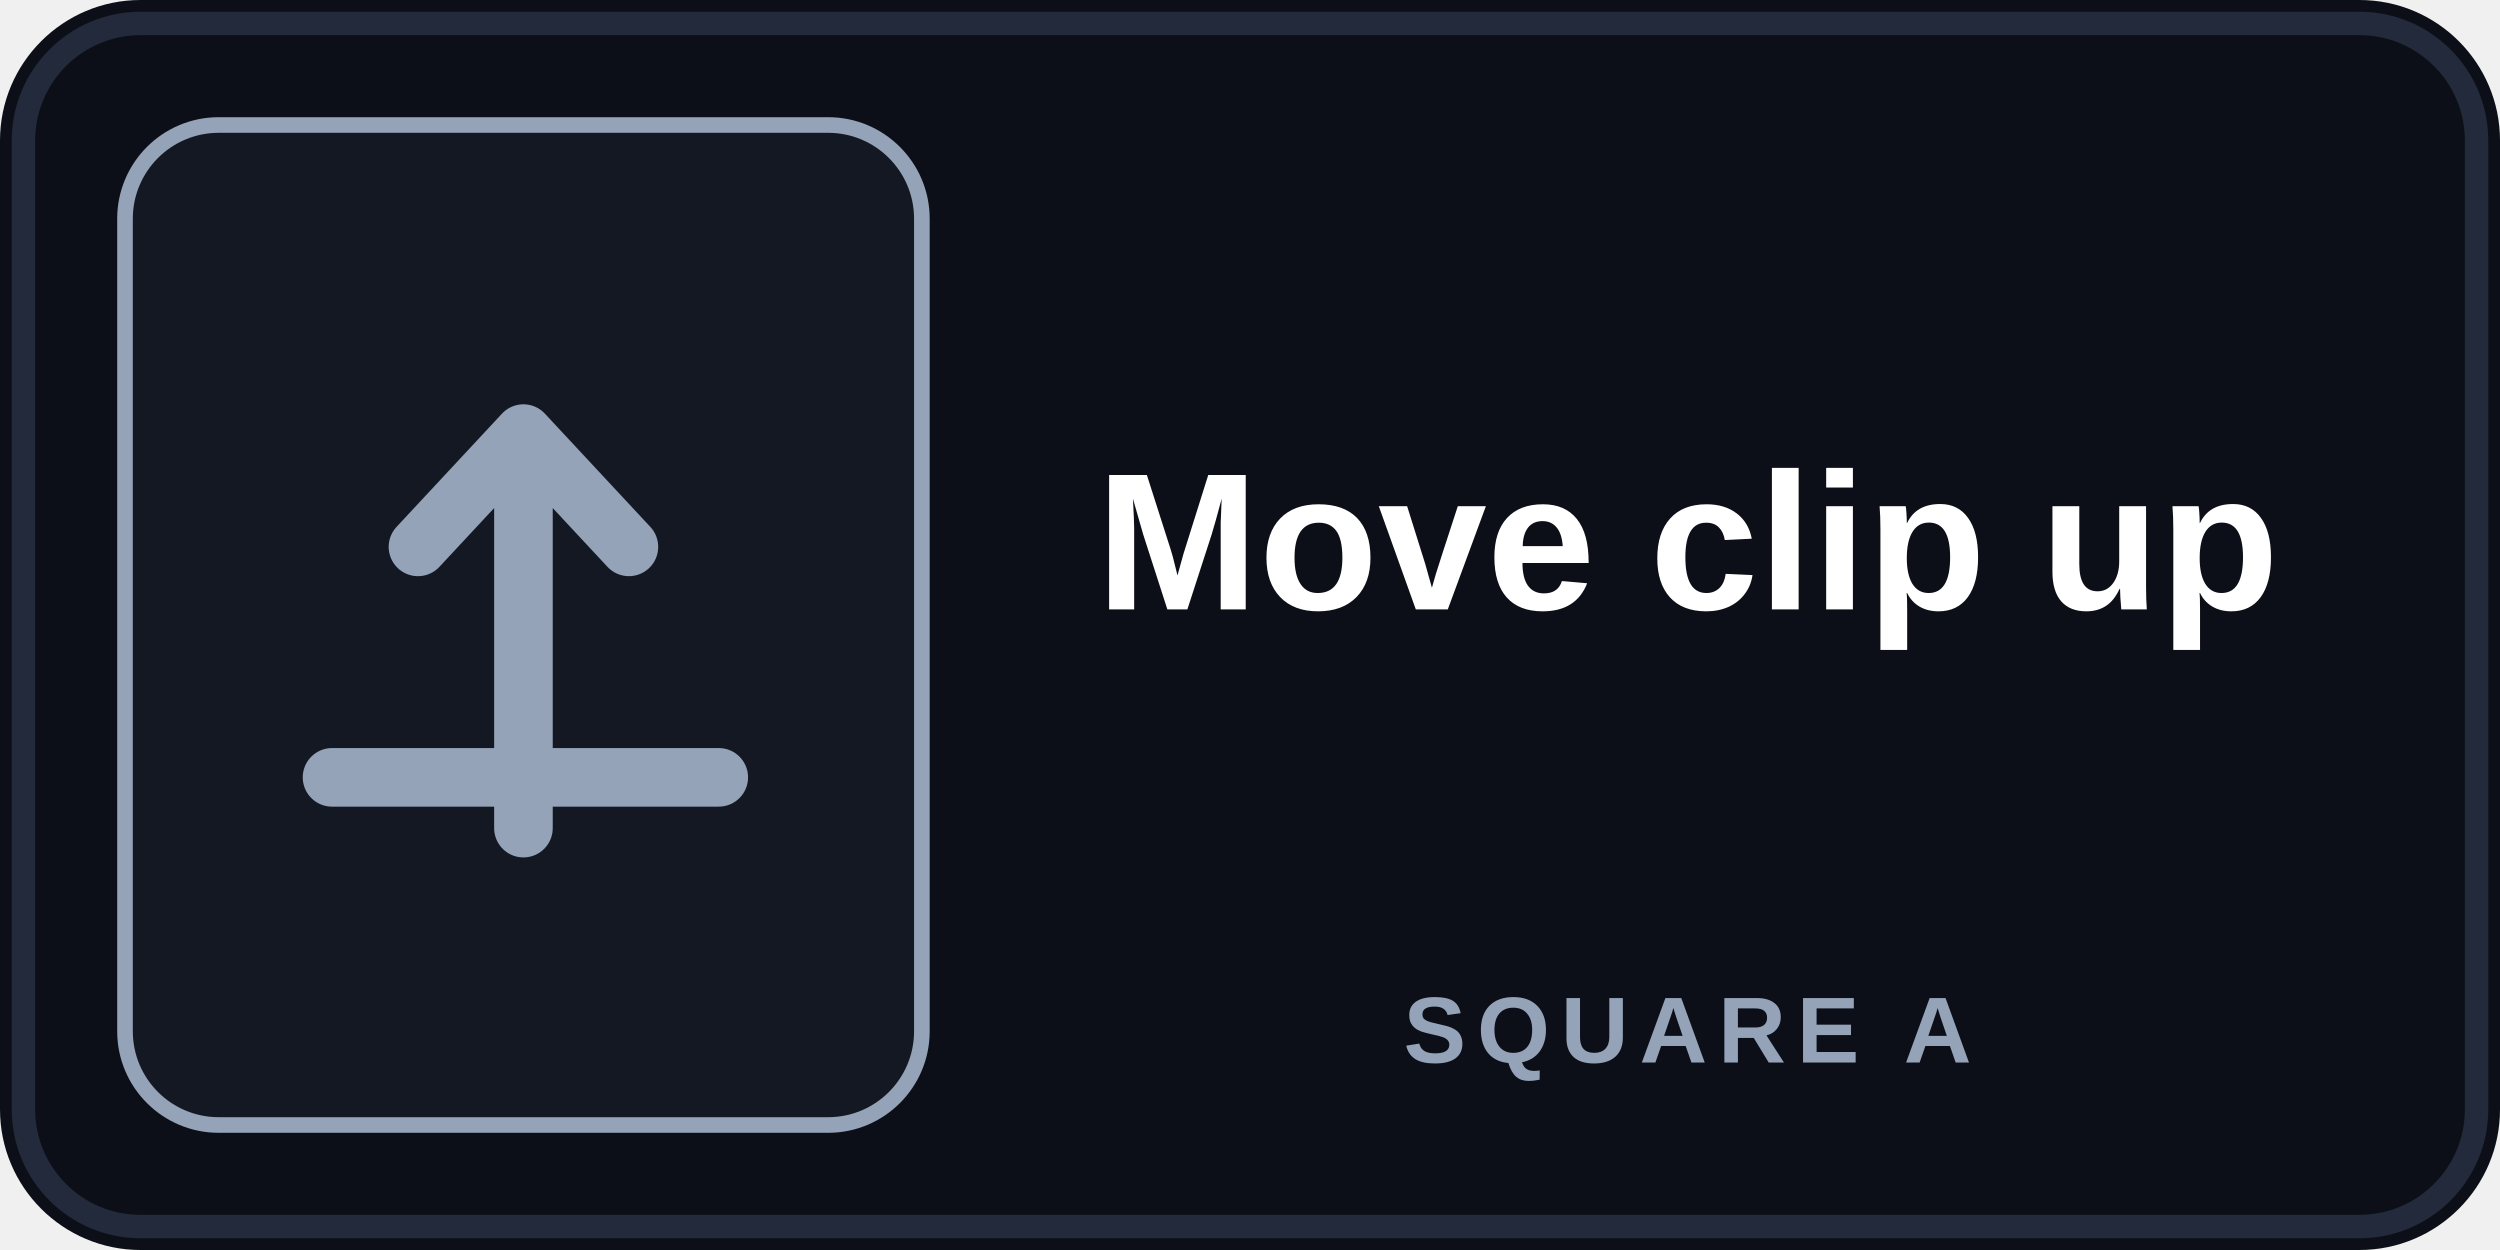
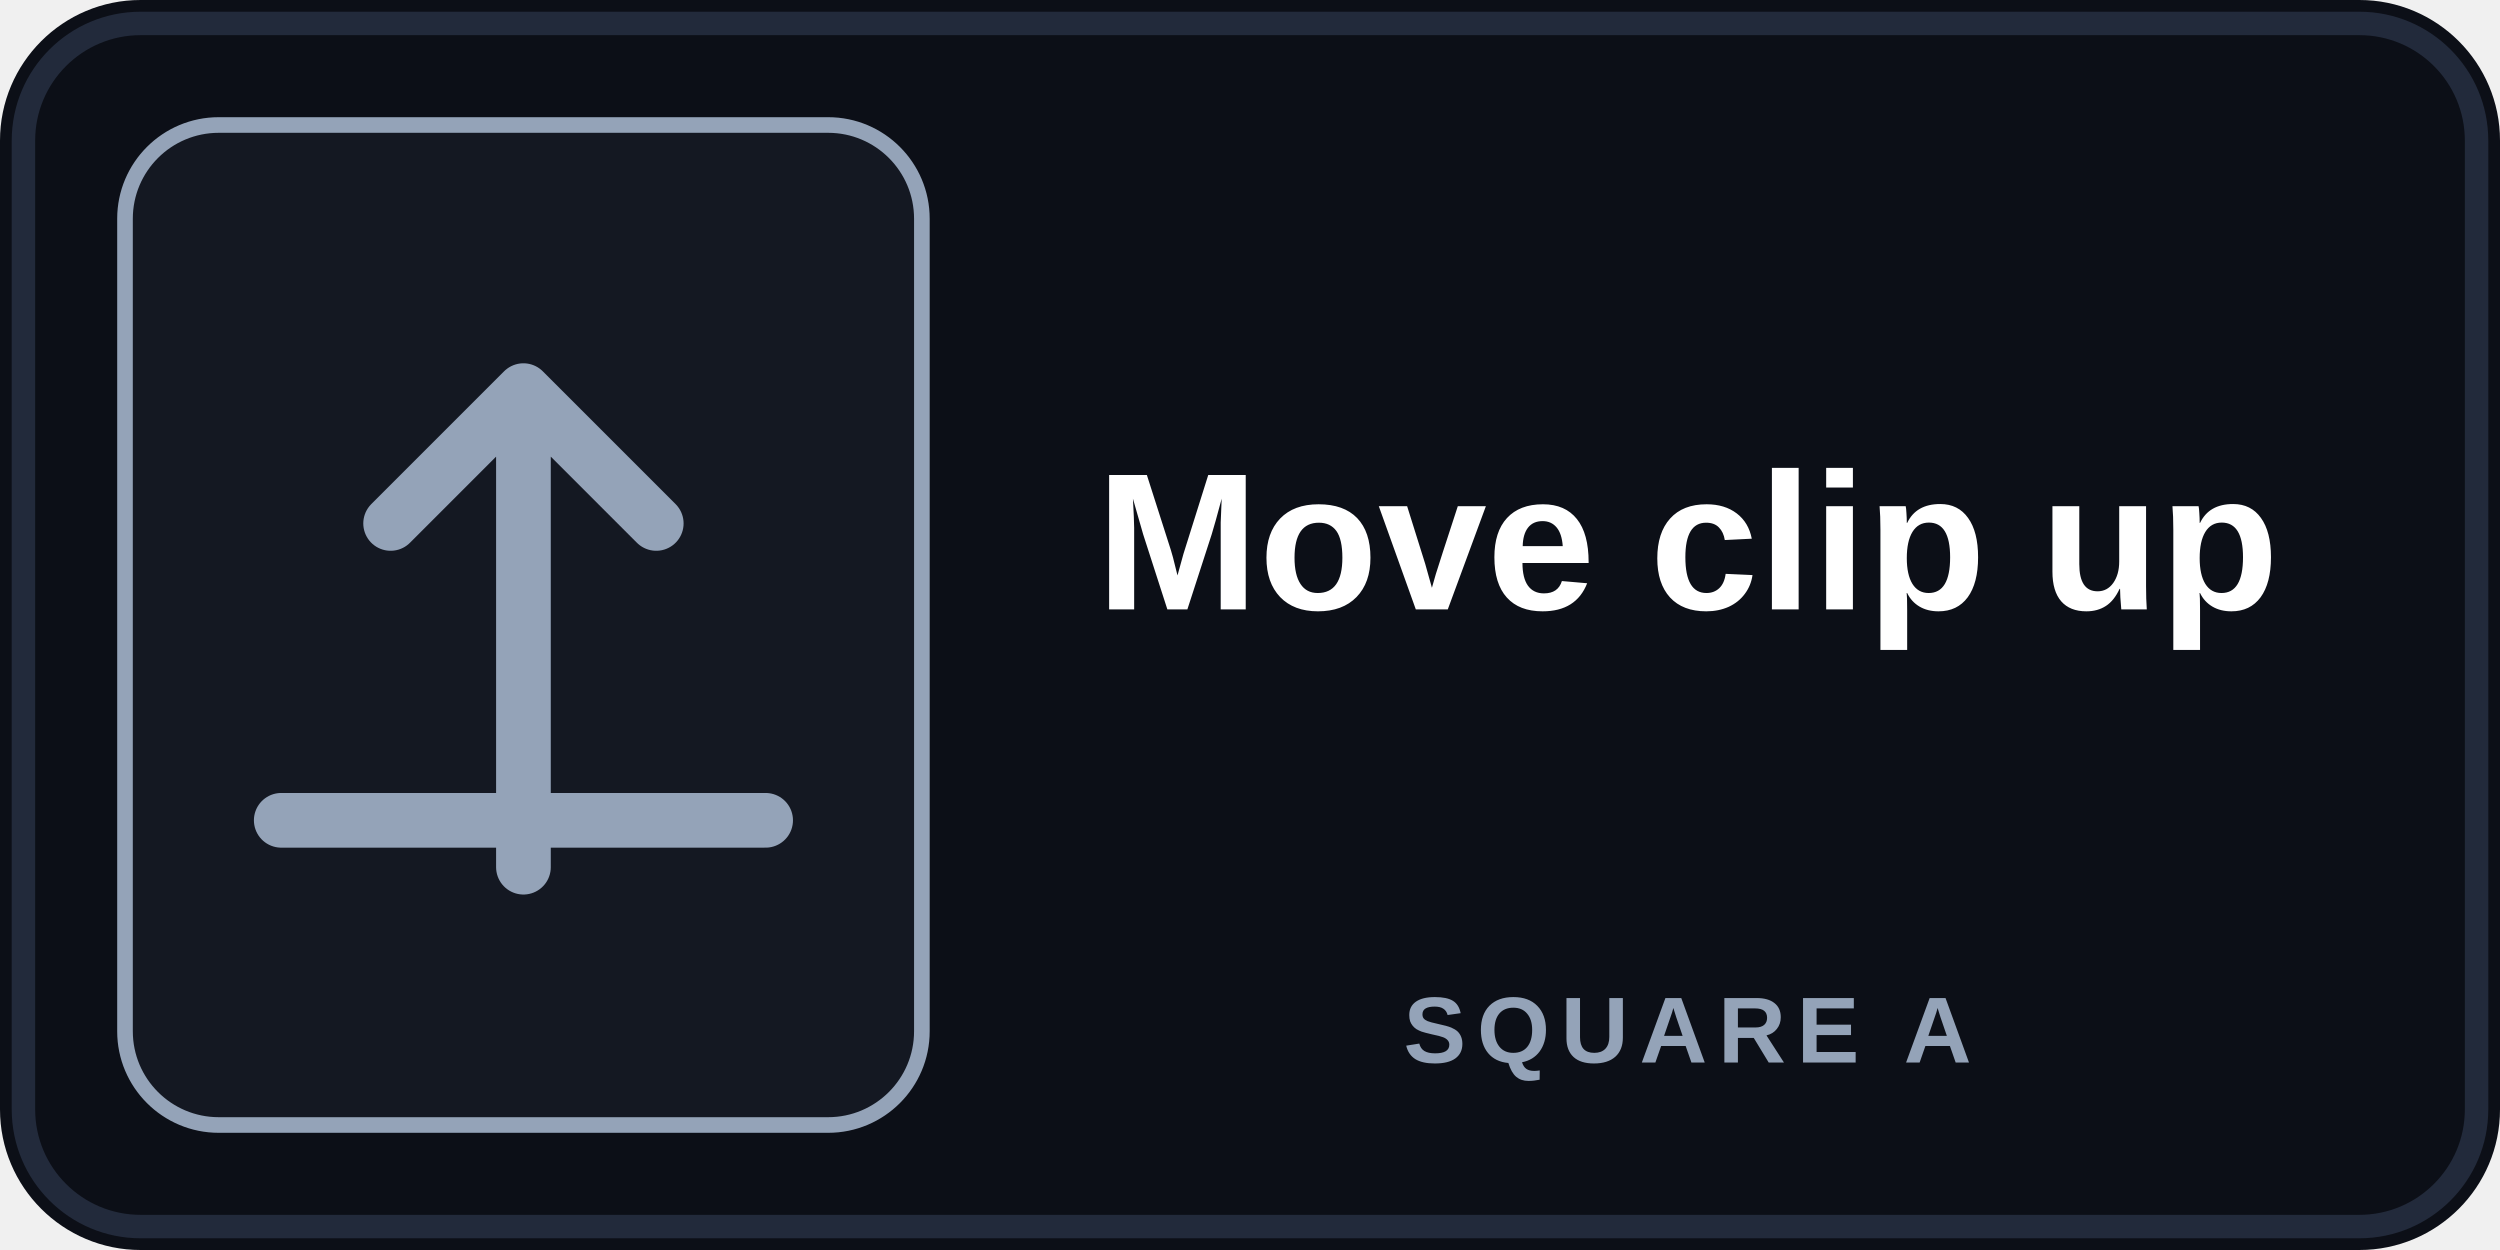
<svg xmlns="http://www.w3.org/2000/svg" width="320" height="160" viewBox="0 0 320 160">
  <rect width="320" height="160" rx="18" fill="#0C0F17" />
  <rect x="3" y="3" width="314" height="154" rx="15" fill="none" stroke="#222A3B" stroke-width="3" />
  <rect x="16" y="16" width="102" height="128" rx="12" fill="#141822" stroke="#94A3B8" stroke-width="2" />
  <g transform="translate(14, 28) scale(0.50)">
-     <path d="M106 156V55m-27 29 27-29 27 29M57 143h99" stroke="#94A3B8" stroke-width="15" stroke-linecap="round" stroke-linejoin="round" fill="none" />
+     <path d="M106 166V44m-34 34 34-34 34 34M44 154h124" stroke="#94A3B8" stroke-width="14" stroke-linecap="round" stroke-linejoin="round" fill="none" />
  </g>
  <text x="216" y="78" text-anchor="middle" fill="#FFFFFF" font-family="-apple-system, BlinkMacSystemFont, Arial, sans-serif" font-size="25" font-weight="900">Move clip up</text>
  <text x="216" y="136" text-anchor="middle" fill="#94A3B8" font-family="-apple-system, BlinkMacSystemFont, Arial, sans-serif" font-size="12" font-weight="900" letter-spacing="1.4">SQUARE A</text>
</svg>
